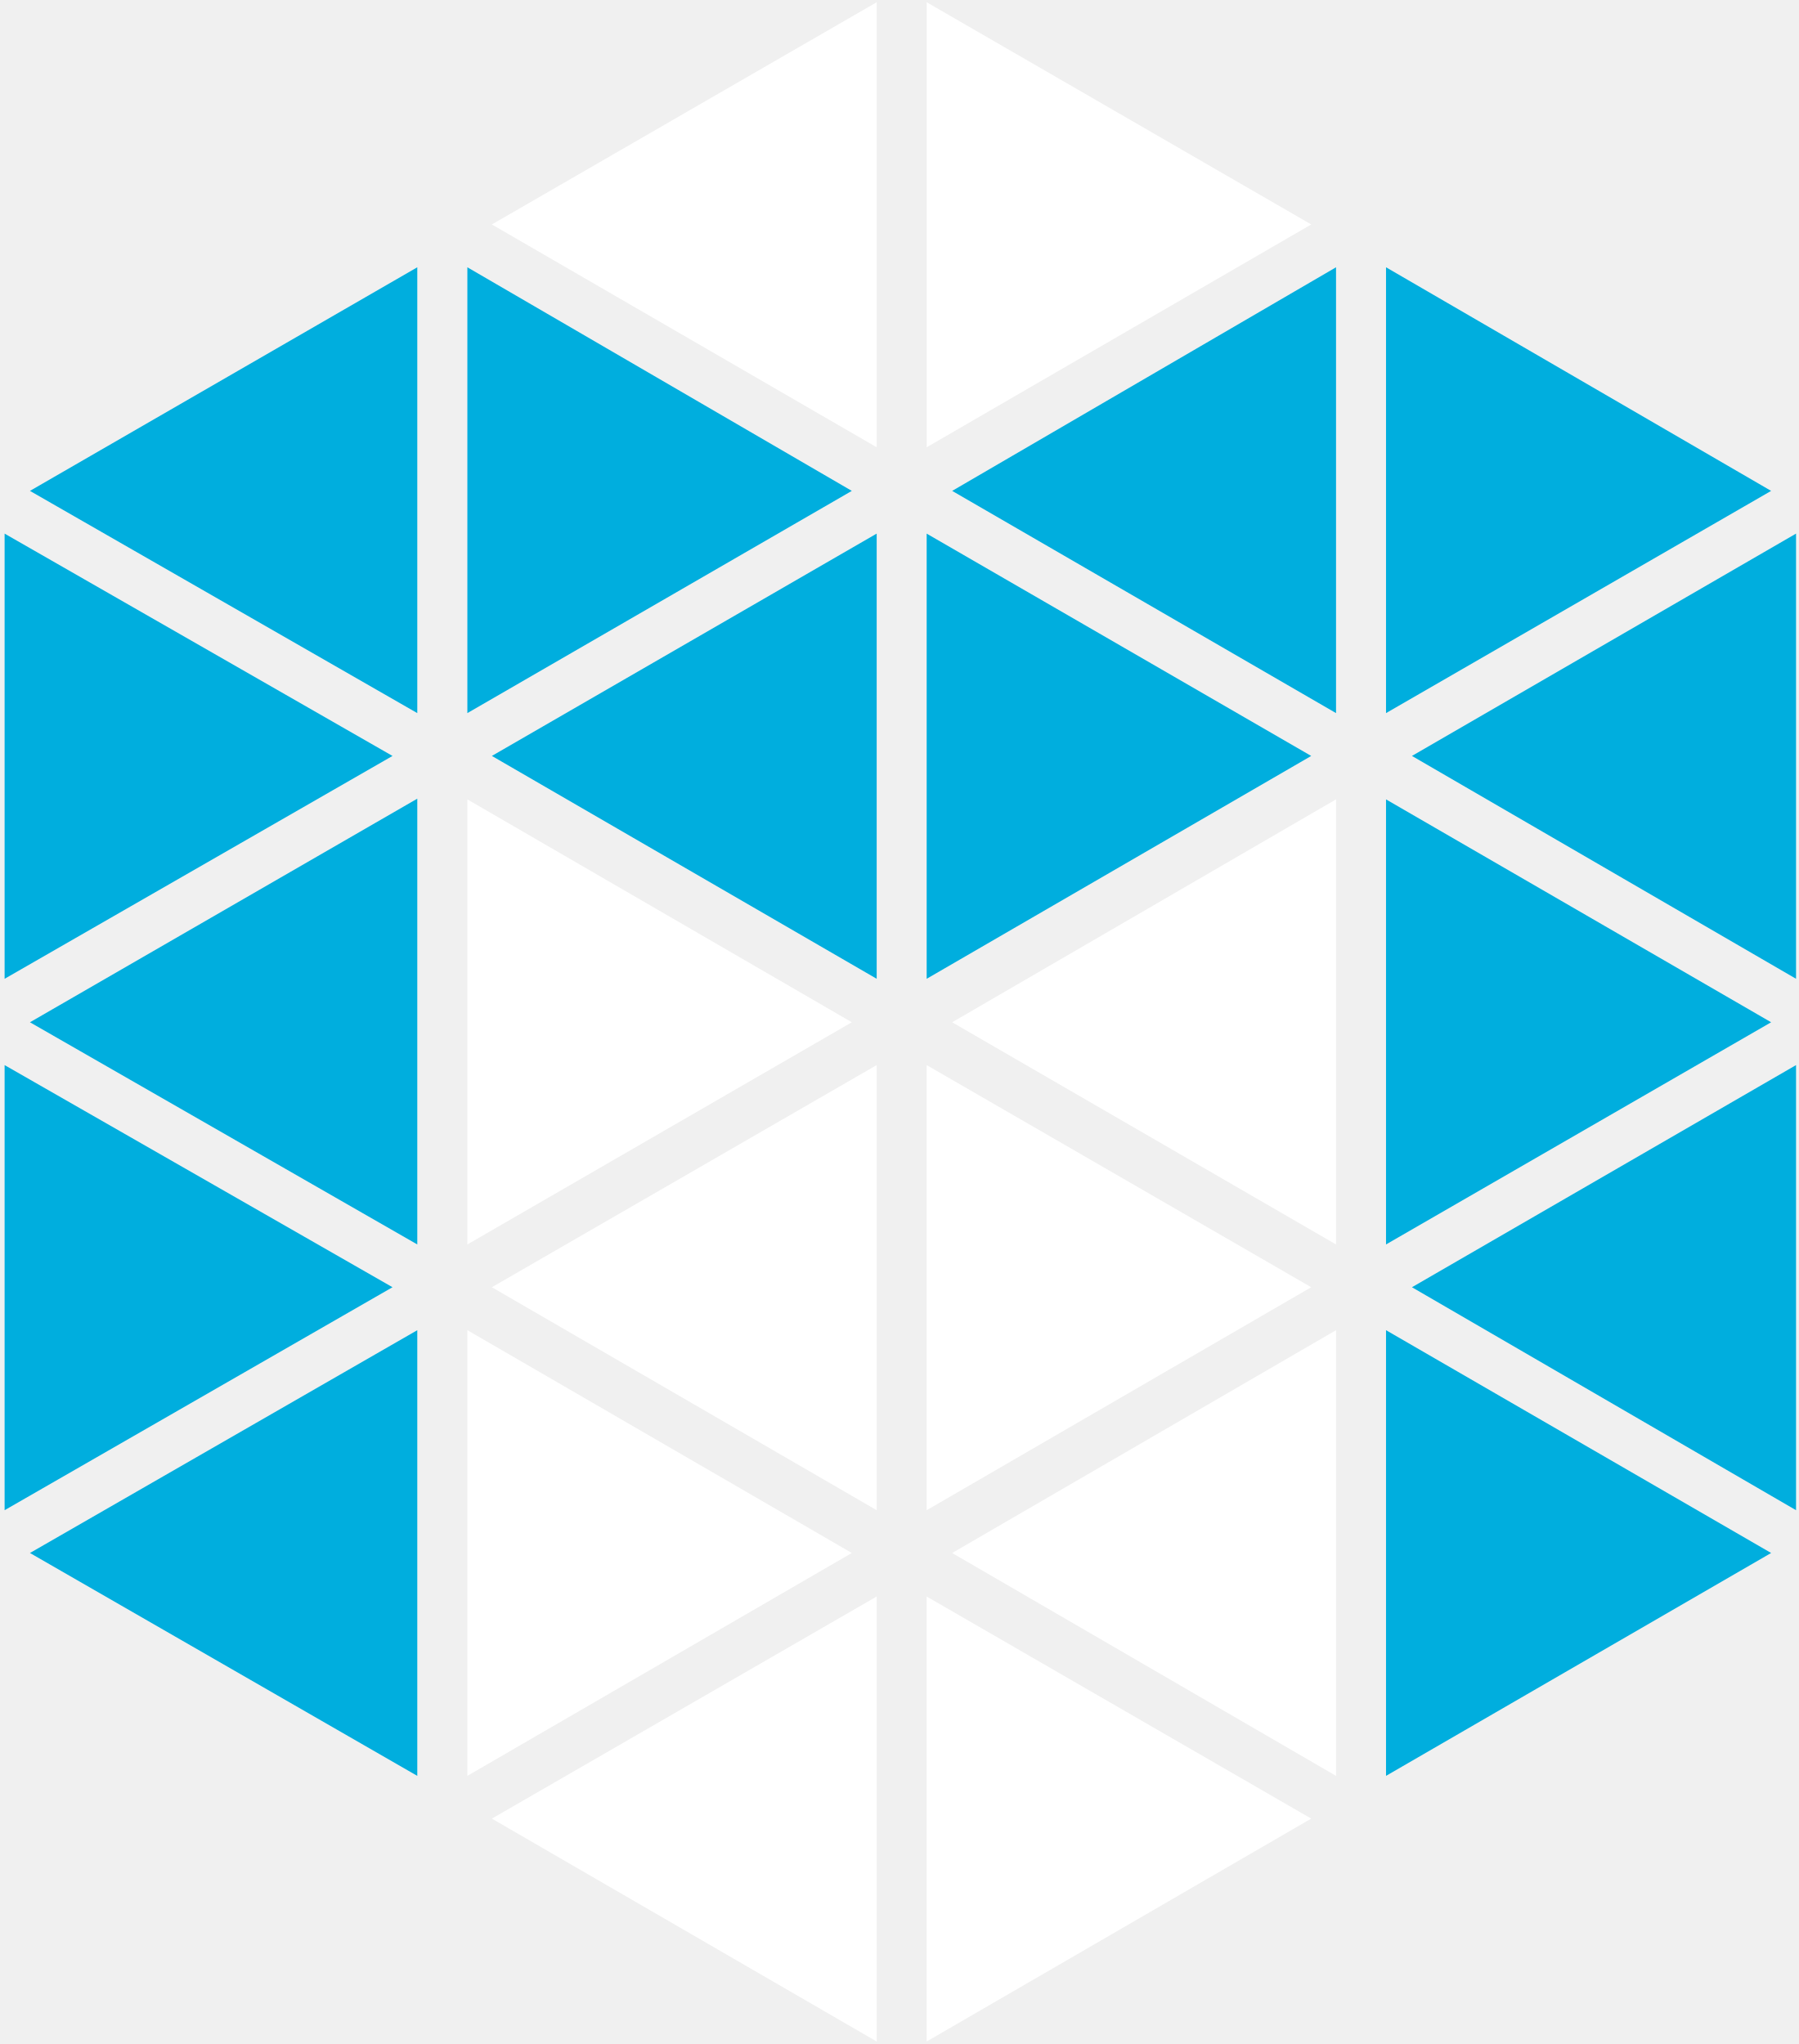
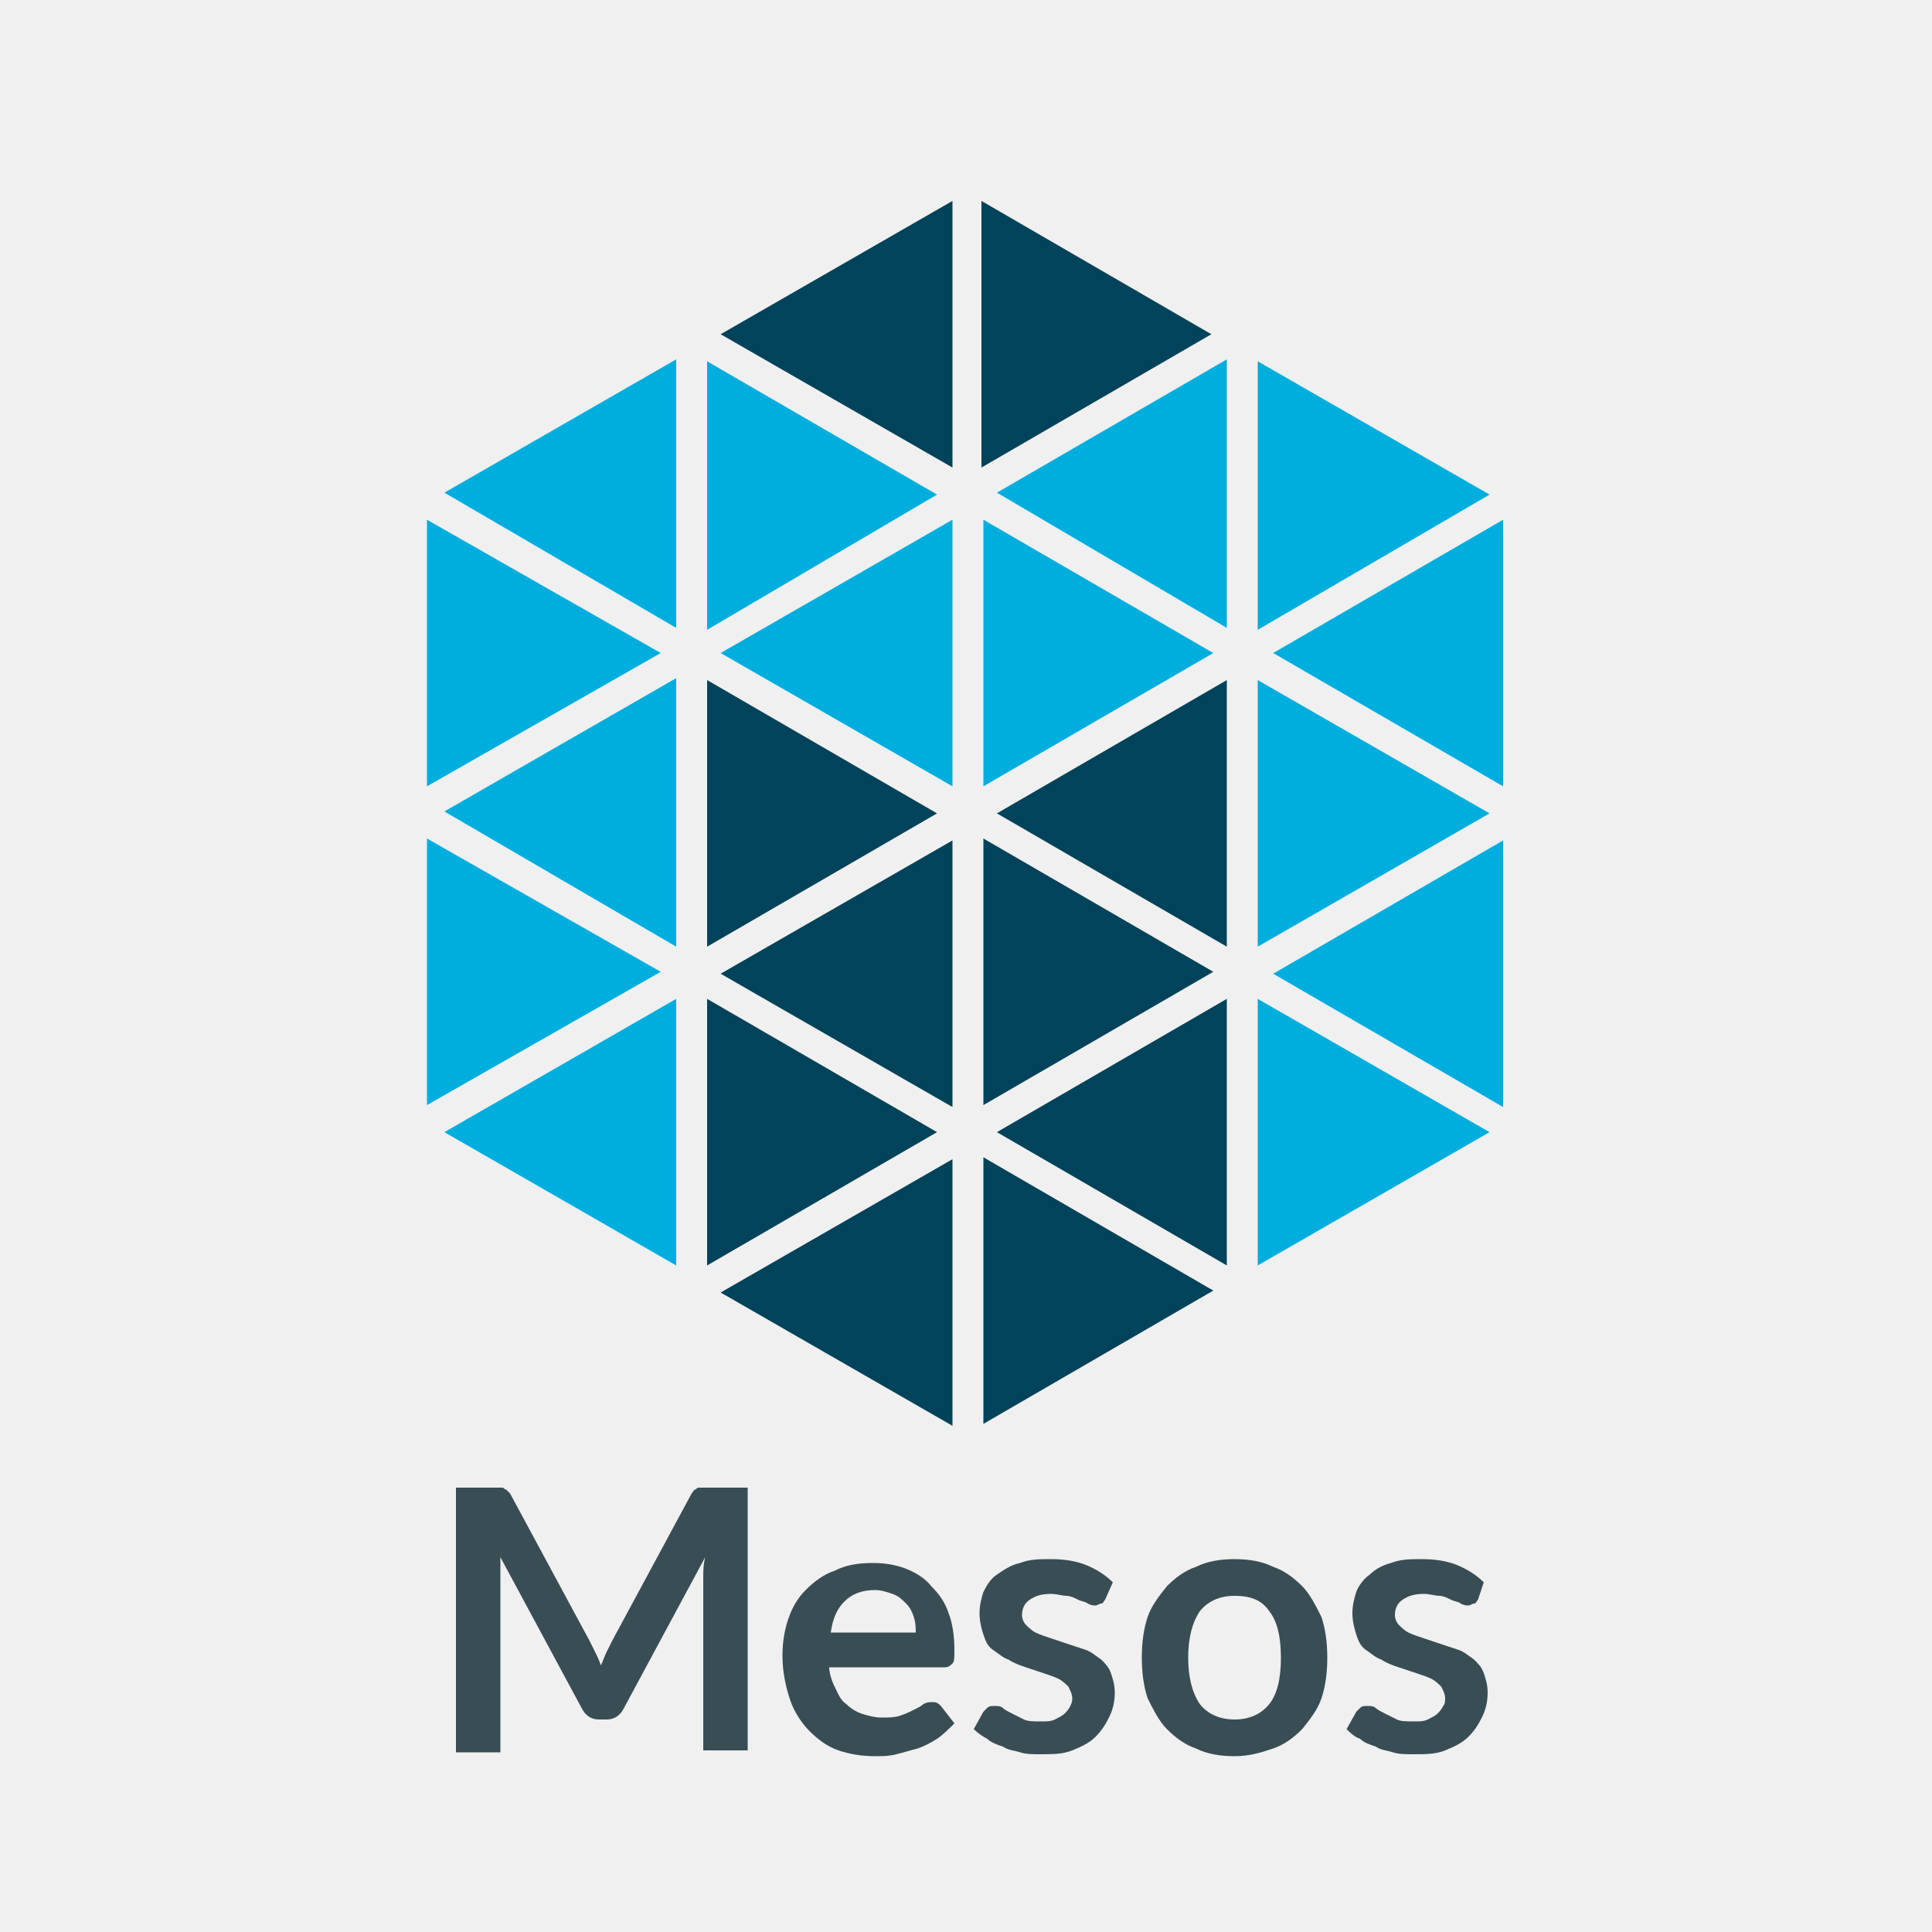
- <svg xmlns="http://www.w3.org/2000/svg" width="256px" height="291px" viewBox="0 0 256 291" version="1.1" preserveAspectRatio="xMidYMid">
+ <svg xmlns="http://www.w3.org/2000/svg" version="1.1" id="Layer_1" x="0px" y="0px" viewBox="-345 257 100 100" style="enable-background:new -345 257 100 100;" xml:space="preserve">
+   <style type="text/css">
+ 	.st0{fill:#00435A;}
+ 	.st1{fill:#00AEDE;}
+ 	.st2{fill:#394D54;}
+ </style>
  <g>
-     <path d="M190.18,177.17 L190.18,113.804 L135.538,145.539 L190.18,177.17" fill="#FFFFFF" />
-     <path d="M186.645,107.622 L131.907,75.97 L131.907,139.349 L186.645,107.622" fill="#00AEDE" />
-     <path d="M124.793,139.347 L124.793,75.968 L70.016,107.62 L124.793,139.347" fill="#00AEDE" />
-     <path d="M121.252,69.887 L66.527,38.052 L66.527,101.524 L121.252,69.887" fill="#00AEDE" />
-     <path d="M186.645,183.259 L131.907,151.636 L131.907,215.004 L186.645,183.259" fill="#FFFFFF" />
-     <path d="M124.793,215.005 L124.793,151.634 L70.016,183.261 L124.793,215.005" fill="#FFFFFF" />
-     <path d="M252.113,145.538 L197.295,113.807 L197.295,177.169 L252.113,145.538" fill="#00AEDE" />
-     <path d="M59.399,101.524 L59.399,38.052 L4.263,69.887 L59.399,101.524" fill="#00AEDE" />
-     <path d="M121.252,221.095 L66.527,189.375 L66.527,252.826 L121.252,221.095" fill="#FFFFFF" />
-     <path d="M59.399,252.827 L59.399,189.377 L4.263,221.097 L59.399,252.827" fill="#00AEDE" />
-     <path d="M121.252,145.538 L66.527,113.807 L66.527,177.169 L121.252,145.538" fill="#FFFFFF" />
-     <path d="M190.18,101.524 L190.18,38.052 L135.538,69.887 L190.18,101.524" fill="#00AEDE" />
-     <path d="M131.909,0.319 L131.909,63.676 L186.647,31.956 L131.909,0.319" fill="#FFFFFF" />
-     <path d="M70.015,31.956 L124.792,63.676 L124.792,0.319 L70.015,31.956" fill="#FFFFFF" />
-     <path d="M186.645,258.911 L131.907,227.294 L131.907,290.642 L186.645,258.911" fill="#FFFFFF" />
-     <path d="M124.793,290.644 L124.793,227.292 L70.016,258.913 L124.793,290.644" fill="#FFFFFF" />
-     <path d="M255.66,215.005 L255.66,151.634 L200.984,183.261 L255.66,215.005" fill="#00AEDE" />
-     <path d="M59.399,177.17 L59.399,113.705 L4.263,145.539 L59.399,177.17" fill="#00AEDE" />
-     <path d="M55.872,183.259 L0.656,151.636 L0.656,215.004 L55.872,183.259" fill="#00AEDE" />
-     <path d="M255.66,139.347 L255.66,75.968 L200.984,107.62 L255.66,139.347" fill="#00AEDE" />
-     <path d="M252.113,69.887 L197.295,38.052 L197.295,101.524 L252.113,69.887" fill="#00AEDE" />
-     <path d="M252.113,221.095 L197.295,189.375 L197.295,252.826 L252.113,221.095" fill="#00AEDE" />
-     <path d="M190.18,252.827 L190.18,189.377 L135.538,221.097 L190.18,252.827" fill="#FFFFFF" />
-     <path d="M55.872,107.622 L0.656,75.97 L0.656,139.349 L55.872,107.622" fill="#00AEDE" />
+     <path class="st0" d="M-281.5,306v-13.8l-11.9,6.9L-281.5,306" />
+     <path class="st1" d="M-282.2,290.8l-11.9-6.9v13.8L-282.2,290.8" />
+     <path class="st1" d="M-295.7,297.7v-13.8l-12,6.9L-295.7,297.7" />
+     <path class="st1" d="M-296.5,282.6l-11.9-6.9v13.9L-296.5,282.6" />
+     <path class="st0" d="M-282.2,307.3l-11.9-6.9v13.8L-282.2,307.3" />
+     <path class="st0" d="M-295.7,314.3v-13.8l-12,6.9L-295.7,314.3" />
+     <path class="st1" d="M-267.9,299.1l-12-6.9V306L-267.9,299.1" />
+     <path class="st1" d="M-310,289.5v-13.9l-12,6.9L-310,289.5" />
+     <path class="st0" d="M-296.5,315.6l-11.9-6.9v13.8L-296.5,315.6" />
+     <path class="st1" d="M-310,322.5v-13.8l-12,6.9L-310,322.5" />
+     <path class="st0" d="M-296.5,299.1l-11.9-6.9V306L-296.5,299.1" />
+     <path class="st1" d="M-281.5,289.5v-13.9l-11.9,6.9L-281.5,289.5" />
+     <path class="st0" d="M-294.2,267.4v13.8l11.9-6.9L-294.2,267.4" />
+     <path class="st0" d="M-307.7,274.3l12,6.9v-13.8L-307.7,274.3" />
+     <path class="st0" d="M-282.2,323.8l-11.9-6.9v13.8L-282.2,323.8" />
+     <path class="st0" d="M-295.7,330.8v-13.8l-12,6.9L-295.7,330.8" />
+     <path class="st1" d="M-267.2,314.3v-13.8l-11.9,6.9L-267.2,314.3" />
+     <path class="st1" d="M-310,306v-13.9l-12,6.9L-310,306" />
+     <path class="st1" d="M-310.8,307.3l-12.1-6.9v13.8L-310.8,307.3" />
+     <path class="st1" d="M-267.2,297.7v-13.8l-11.9,6.9L-267.2,297.7" />
+     <path class="st1" d="M-267.9,282.6l-12-6.9v13.9L-267.9,282.6" />
+     <path class="st1" d="M-267.9,315.6l-12-6.9v13.8L-267.9,315.6" />
+     <path class="st0" d="M-281.5,322.5v-13.8l-11.9,6.9L-281.5,322.5" />
+     <path class="st1" d="M-310.8,290.8l-12.1-6.9v13.8L-310.8,290.8" />
+   </g>
+   <g>
+     <path class="st2" d="M-306.3,333.9v13.7h-2.3v-8.9c0-0.4,0-0.7,0.1-1.1l-4.2,7.8c-0.2,0.4-0.5,0.6-0.9,0.6h-0.4   c-0.4,0-0.7-0.2-0.9-0.6l-4.2-7.8c0,0.2,0,0.4,0,0.6c0,0.2,0,0.4,0,0.6v8.9h-2.3v-13.7h1.9c0.1,0,0.2,0,0.3,0c0.1,0,0.2,0,0.2,0   c0.1,0,0.1,0.1,0.2,0.1c0.1,0.1,0.1,0.1,0.2,0.2l4.1,7.6c0.1,0.2,0.2,0.4,0.3,0.6c0.1,0.2,0.2,0.4,0.3,0.7c0.1-0.2,0.2-0.5,0.3-0.7   c0.1-0.2,0.2-0.4,0.3-0.6l4.1-7.6c0.1-0.1,0.1-0.2,0.2-0.2c0.1-0.1,0.1-0.1,0.2-0.1c0.1,0,0.1,0,0.2,0c0.1,0,0.2,0,0.3,0H-306.3z" />
+     <path class="st2" d="M-302.1,343c0,0.5,0.1,0.9,0.3,1.3s0.3,0.7,0.6,0.9c0.2,0.2,0.5,0.4,0.8,0.5s0.7,0.2,1,0.2c0.4,0,0.7,0,1-0.1   s0.5-0.2,0.7-0.3c0.2-0.1,0.4-0.2,0.5-0.3c0.2-0.1,0.3-0.1,0.5-0.1c0.2,0,0.3,0.1,0.4,0.2l0.7,0.9c-0.3,0.3-0.6,0.6-0.9,0.8   c-0.3,0.2-0.7,0.4-1,0.5c-0.4,0.1-0.7,0.2-1.1,0.3c-0.4,0.1-0.7,0.1-1.1,0.1c-0.7,0-1.3-0.1-1.9-0.3c-0.6-0.2-1.1-0.6-1.5-1   c-0.4-0.4-0.8-1-1-1.6s-0.4-1.4-0.4-2.3c0-0.7,0.1-1.3,0.3-1.9c0.2-0.6,0.5-1.1,0.9-1.5c0.4-0.4,0.9-0.8,1.5-1   c0.6-0.3,1.2-0.4,2-0.4c0.6,0,1.2,0.1,1.7,0.3c0.5,0.2,1,0.5,1.3,0.9c0.4,0.4,0.7,0.8,0.9,1.4c0.2,0.5,0.3,1.2,0.3,1.9   c0,0.4,0,0.6-0.1,0.7c-0.1,0.1-0.2,0.2-0.4,0.2H-302.1z M-297.6,341.6c0-0.3,0-0.6-0.1-0.9c-0.1-0.3-0.2-0.5-0.4-0.7   c-0.2-0.2-0.4-0.4-0.7-0.5c-0.3-0.1-0.6-0.2-0.9-0.2c-0.7,0-1.2,0.2-1.6,0.6c-0.4,0.4-0.6,0.9-0.7,1.6H-297.6z" />
+     <path class="st2" d="M-287.8,339.8c-0.1,0.1-0.1,0.2-0.2,0.2c-0.1,0-0.2,0.1-0.3,0.1c-0.1,0-0.2,0-0.4-0.1   c-0.1-0.1-0.3-0.1-0.5-0.2c-0.2-0.1-0.4-0.2-0.6-0.2s-0.5-0.1-0.8-0.1c-0.5,0-0.8,0.1-1.1,0.3c-0.3,0.2-0.4,0.5-0.4,0.8   c0,0.2,0.1,0.4,0.2,0.5c0.1,0.1,0.3,0.3,0.5,0.4c0.2,0.1,0.5,0.2,0.8,0.3c0.3,0.1,0.6,0.2,0.9,0.3c0.3,0.1,0.6,0.2,0.9,0.3   c0.3,0.1,0.5,0.3,0.8,0.5c0.2,0.2,0.4,0.4,0.5,0.7c0.1,0.3,0.2,0.6,0.2,1c0,0.5-0.1,0.9-0.3,1.3c-0.2,0.4-0.4,0.7-0.7,1   c-0.3,0.3-0.7,0.5-1.2,0.7c-0.5,0.2-1,0.2-1.7,0.2c-0.3,0-0.7,0-1-0.1c-0.3-0.1-0.6-0.1-0.9-0.3c-0.3-0.1-0.6-0.2-0.8-0.4   c-0.2-0.1-0.5-0.3-0.7-0.5l0.5-0.9c0.1-0.1,0.2-0.2,0.2-0.2c0.1-0.1,0.2-0.1,0.4-0.1c0.1,0,0.3,0,0.4,0.1c0.1,0.1,0.3,0.2,0.5,0.3   c0.2,0.1,0.4,0.2,0.6,0.3c0.2,0.1,0.5,0.1,0.9,0.1c0.3,0,0.5,0,0.7-0.1c0.2-0.1,0.4-0.2,0.5-0.3c0.1-0.1,0.2-0.2,0.3-0.4   s0.1-0.3,0.1-0.4c0-0.2-0.1-0.4-0.2-0.6c-0.1-0.1-0.3-0.3-0.5-0.4c-0.2-0.1-0.5-0.2-0.8-0.3c-0.3-0.1-0.6-0.2-0.9-0.3   c-0.3-0.1-0.6-0.2-0.9-0.4c-0.3-0.1-0.5-0.3-0.8-0.5s-0.4-0.5-0.5-0.8c-0.1-0.3-0.2-0.7-0.2-1.1c0-0.4,0.1-0.8,0.2-1.1   c0.2-0.4,0.4-0.7,0.7-0.9s0.7-0.5,1.2-0.6c0.5-0.2,1-0.2,1.6-0.2c0.7,0,1.3,0.1,1.8,0.3s1,0.5,1.4,0.9L-287.8,339.8z" />
+     <path class="st2" d="M-281.1,337.7c0.7,0,1.4,0.1,2,0.4c0.6,0.2,1.1,0.6,1.5,1c0.4,0.4,0.7,1,1,1.6c0.2,0.6,0.3,1.3,0.3,2.1   c0,0.8-0.1,1.5-0.3,2.1c-0.2,0.6-0.6,1.1-1,1.6c-0.4,0.4-0.9,0.8-1.5,1c-0.6,0.2-1.2,0.4-2,0.4c-0.7,0-1.4-0.1-2-0.4   c-0.6-0.2-1.1-0.6-1.5-1c-0.4-0.4-0.7-1-1-1.6c-0.2-0.6-0.3-1.3-0.3-2.1c0-0.8,0.1-1.5,0.3-2.1c0.2-0.6,0.6-1.1,1-1.6   c0.4-0.4,0.9-0.8,1.5-1C-282.5,337.8-281.8,337.7-281.1,337.7z M-281.1,346c0.8,0,1.4-0.3,1.8-0.8s0.6-1.3,0.6-2.4   c0-1.1-0.2-1.9-0.6-2.4c-0.4-0.6-1-0.8-1.8-0.8c-0.8,0-1.4,0.3-1.8,0.8c-0.4,0.6-0.6,1.4-0.6,2.4c0,1,0.2,1.8,0.6,2.4   C-282.5,345.7-281.9,346-281.1,346z" />
+     <path class="st2" d="M-268.5,339.8c-0.1,0.1-0.1,0.2-0.2,0.2c-0.1,0-0.2,0.1-0.3,0.1c-0.1,0-0.2,0-0.4-0.1   c-0.1-0.1-0.3-0.1-0.5-0.2s-0.4-0.2-0.6-0.2s-0.5-0.1-0.8-0.1c-0.5,0-0.8,0.1-1.1,0.3s-0.4,0.5-0.4,0.8c0,0.2,0.1,0.4,0.2,0.5   c0.1,0.1,0.3,0.3,0.5,0.4c0.2,0.1,0.5,0.2,0.8,0.3c0.3,0.1,0.6,0.2,0.9,0.3c0.3,0.1,0.6,0.2,0.9,0.3c0.3,0.1,0.5,0.3,0.8,0.5   c0.2,0.2,0.4,0.4,0.5,0.7c0.1,0.3,0.2,0.6,0.2,1c0,0.5-0.1,0.9-0.3,1.3c-0.2,0.4-0.4,0.7-0.7,1s-0.7,0.5-1.2,0.7   c-0.5,0.2-1,0.2-1.7,0.2c-0.3,0-0.7,0-1-0.1c-0.3-0.1-0.6-0.1-0.9-0.3c-0.3-0.1-0.6-0.2-0.8-0.4c-0.3-0.1-0.5-0.3-0.7-0.5l0.5-0.9   c0.1-0.1,0.2-0.2,0.2-0.2c0.1-0.1,0.2-0.1,0.4-0.1c0.1,0,0.3,0,0.4,0.1c0.1,0.1,0.3,0.2,0.5,0.3s0.4,0.2,0.6,0.3   c0.2,0.1,0.5,0.1,0.9,0.1c0.3,0,0.5,0,0.7-0.1c0.2-0.1,0.4-0.2,0.5-0.3s0.2-0.2,0.3-0.4c0.1-0.1,0.1-0.3,0.1-0.4   c0-0.2-0.1-0.4-0.2-0.6c-0.1-0.1-0.3-0.3-0.5-0.4c-0.2-0.1-0.5-0.2-0.8-0.3c-0.3-0.1-0.6-0.2-0.9-0.3c-0.3-0.1-0.6-0.2-0.9-0.4   c-0.3-0.1-0.5-0.3-0.8-0.5s-0.4-0.5-0.5-0.8c-0.1-0.3-0.2-0.7-0.2-1.1c0-0.4,0.1-0.8,0.2-1.1s0.4-0.7,0.7-0.9   c0.3-0.3,0.7-0.5,1.1-0.6c0.5-0.2,1-0.2,1.6-0.2c0.7,0,1.3,0.1,1.8,0.3s1,0.5,1.4,0.9L-268.5,339.8z" />
  </g>
</svg>
